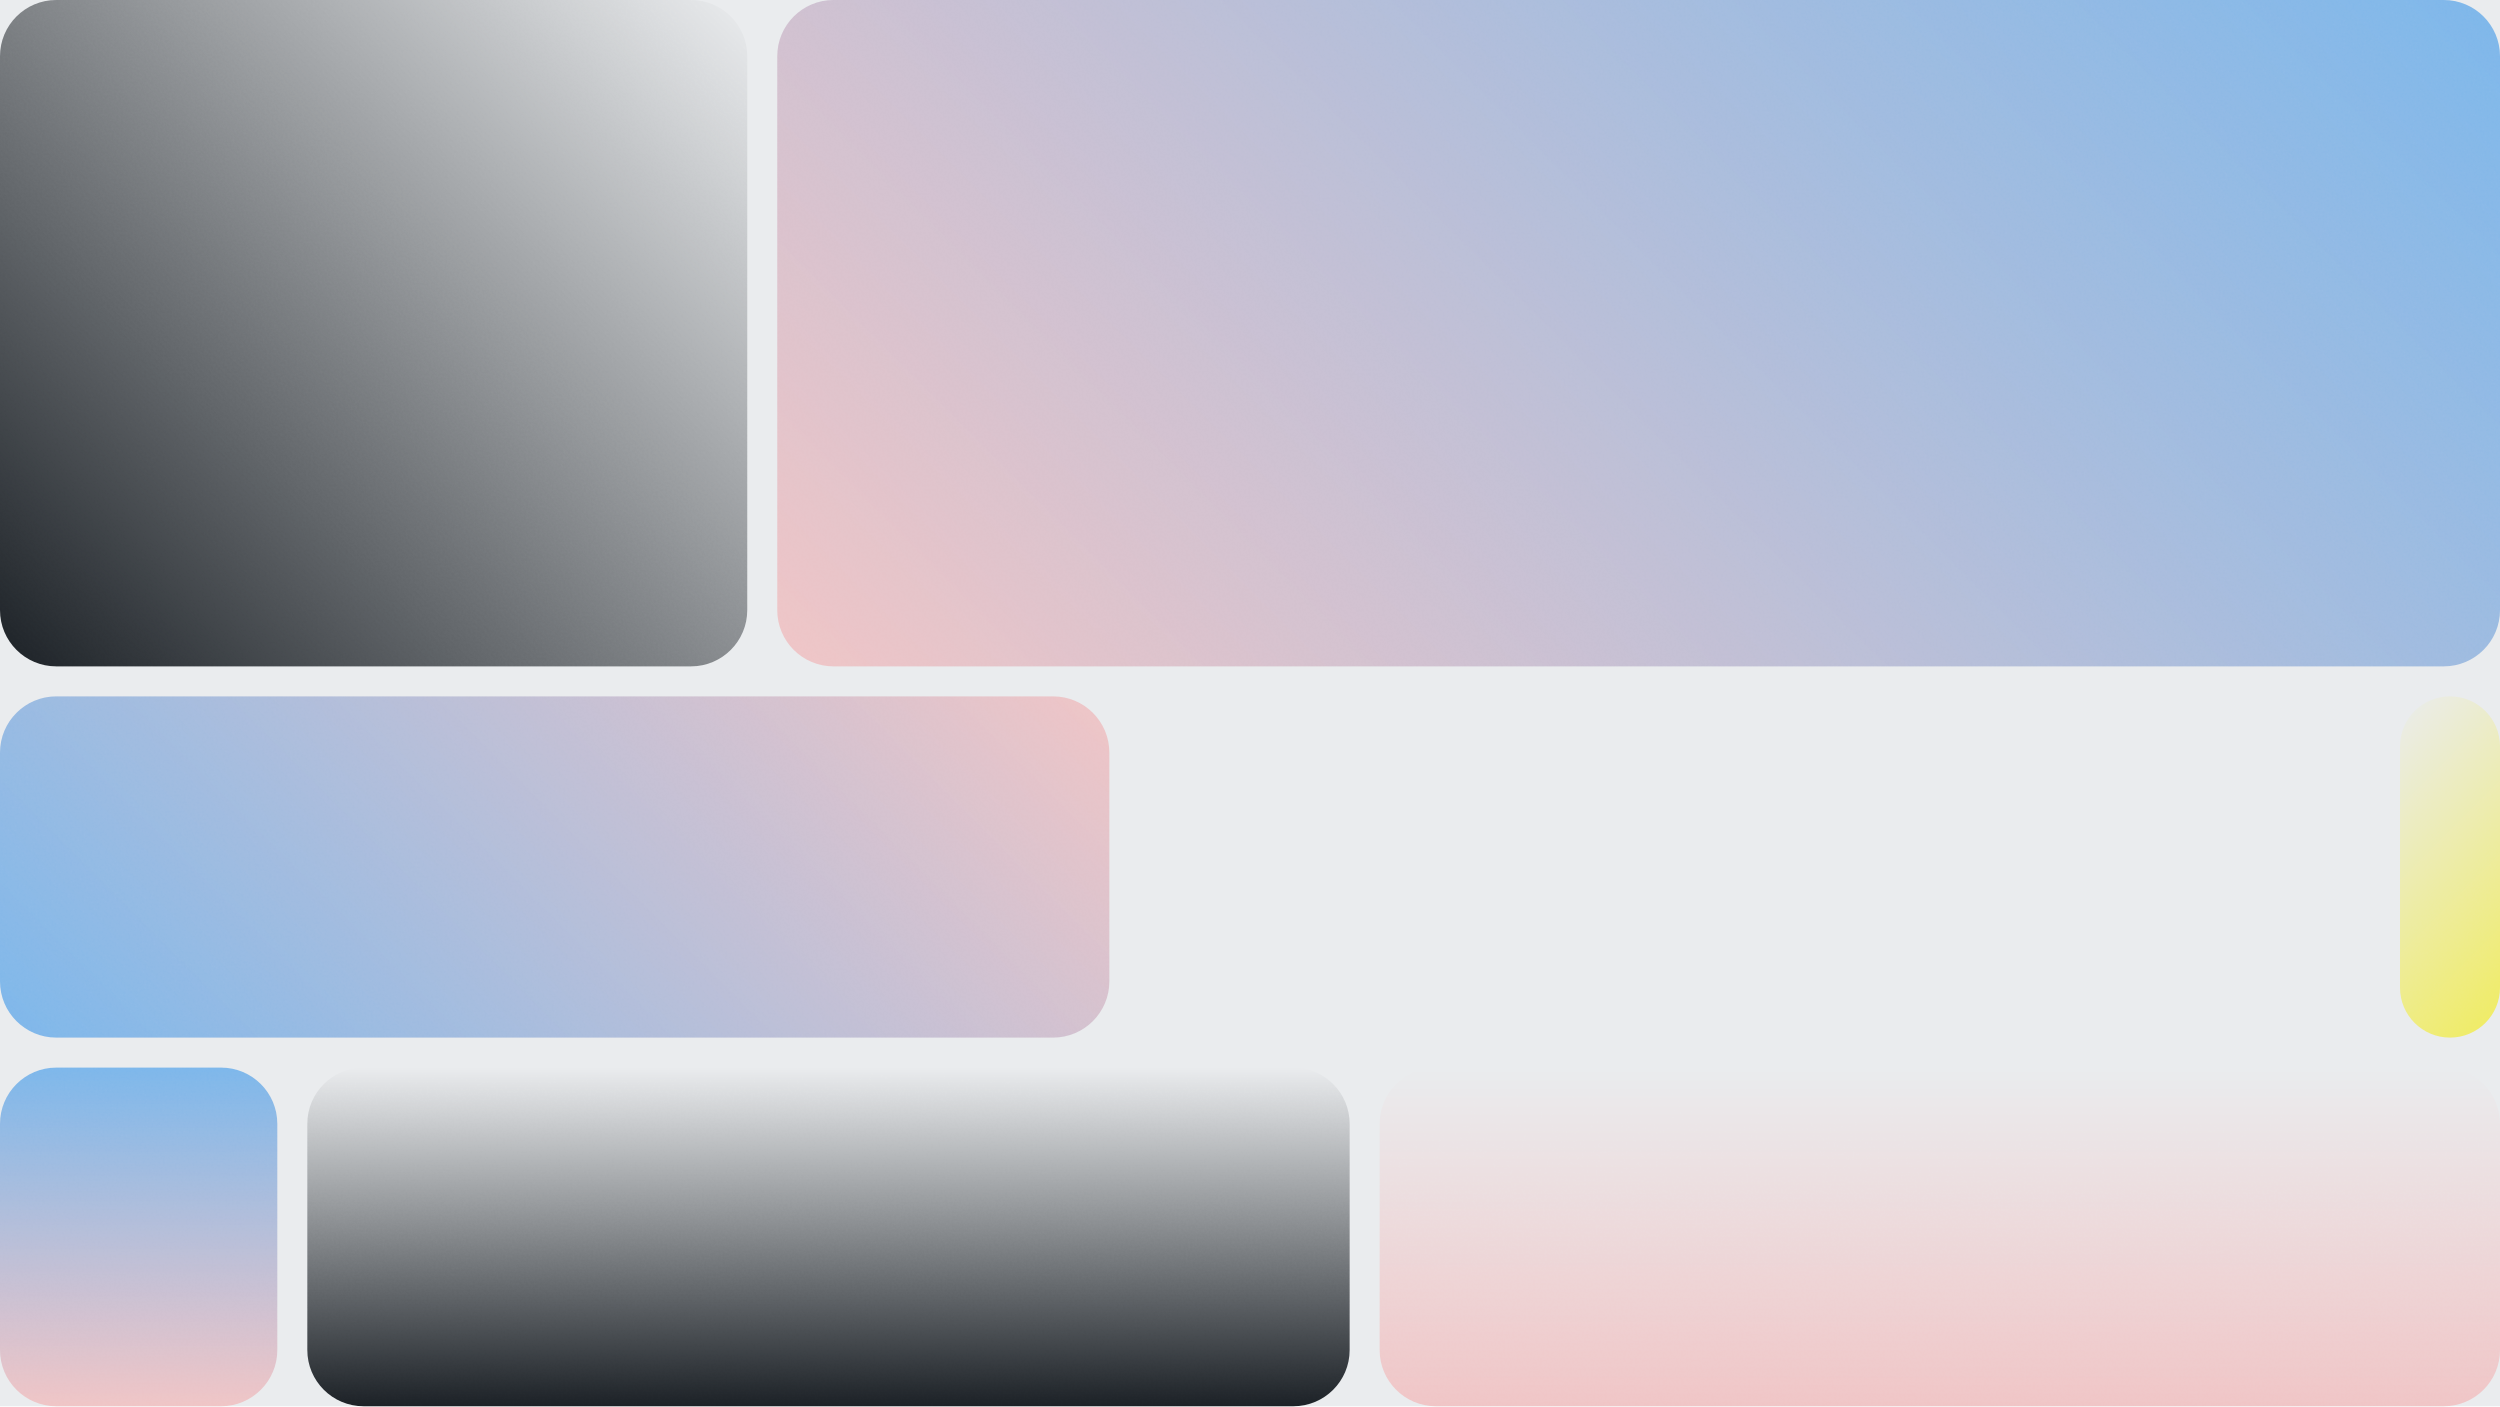
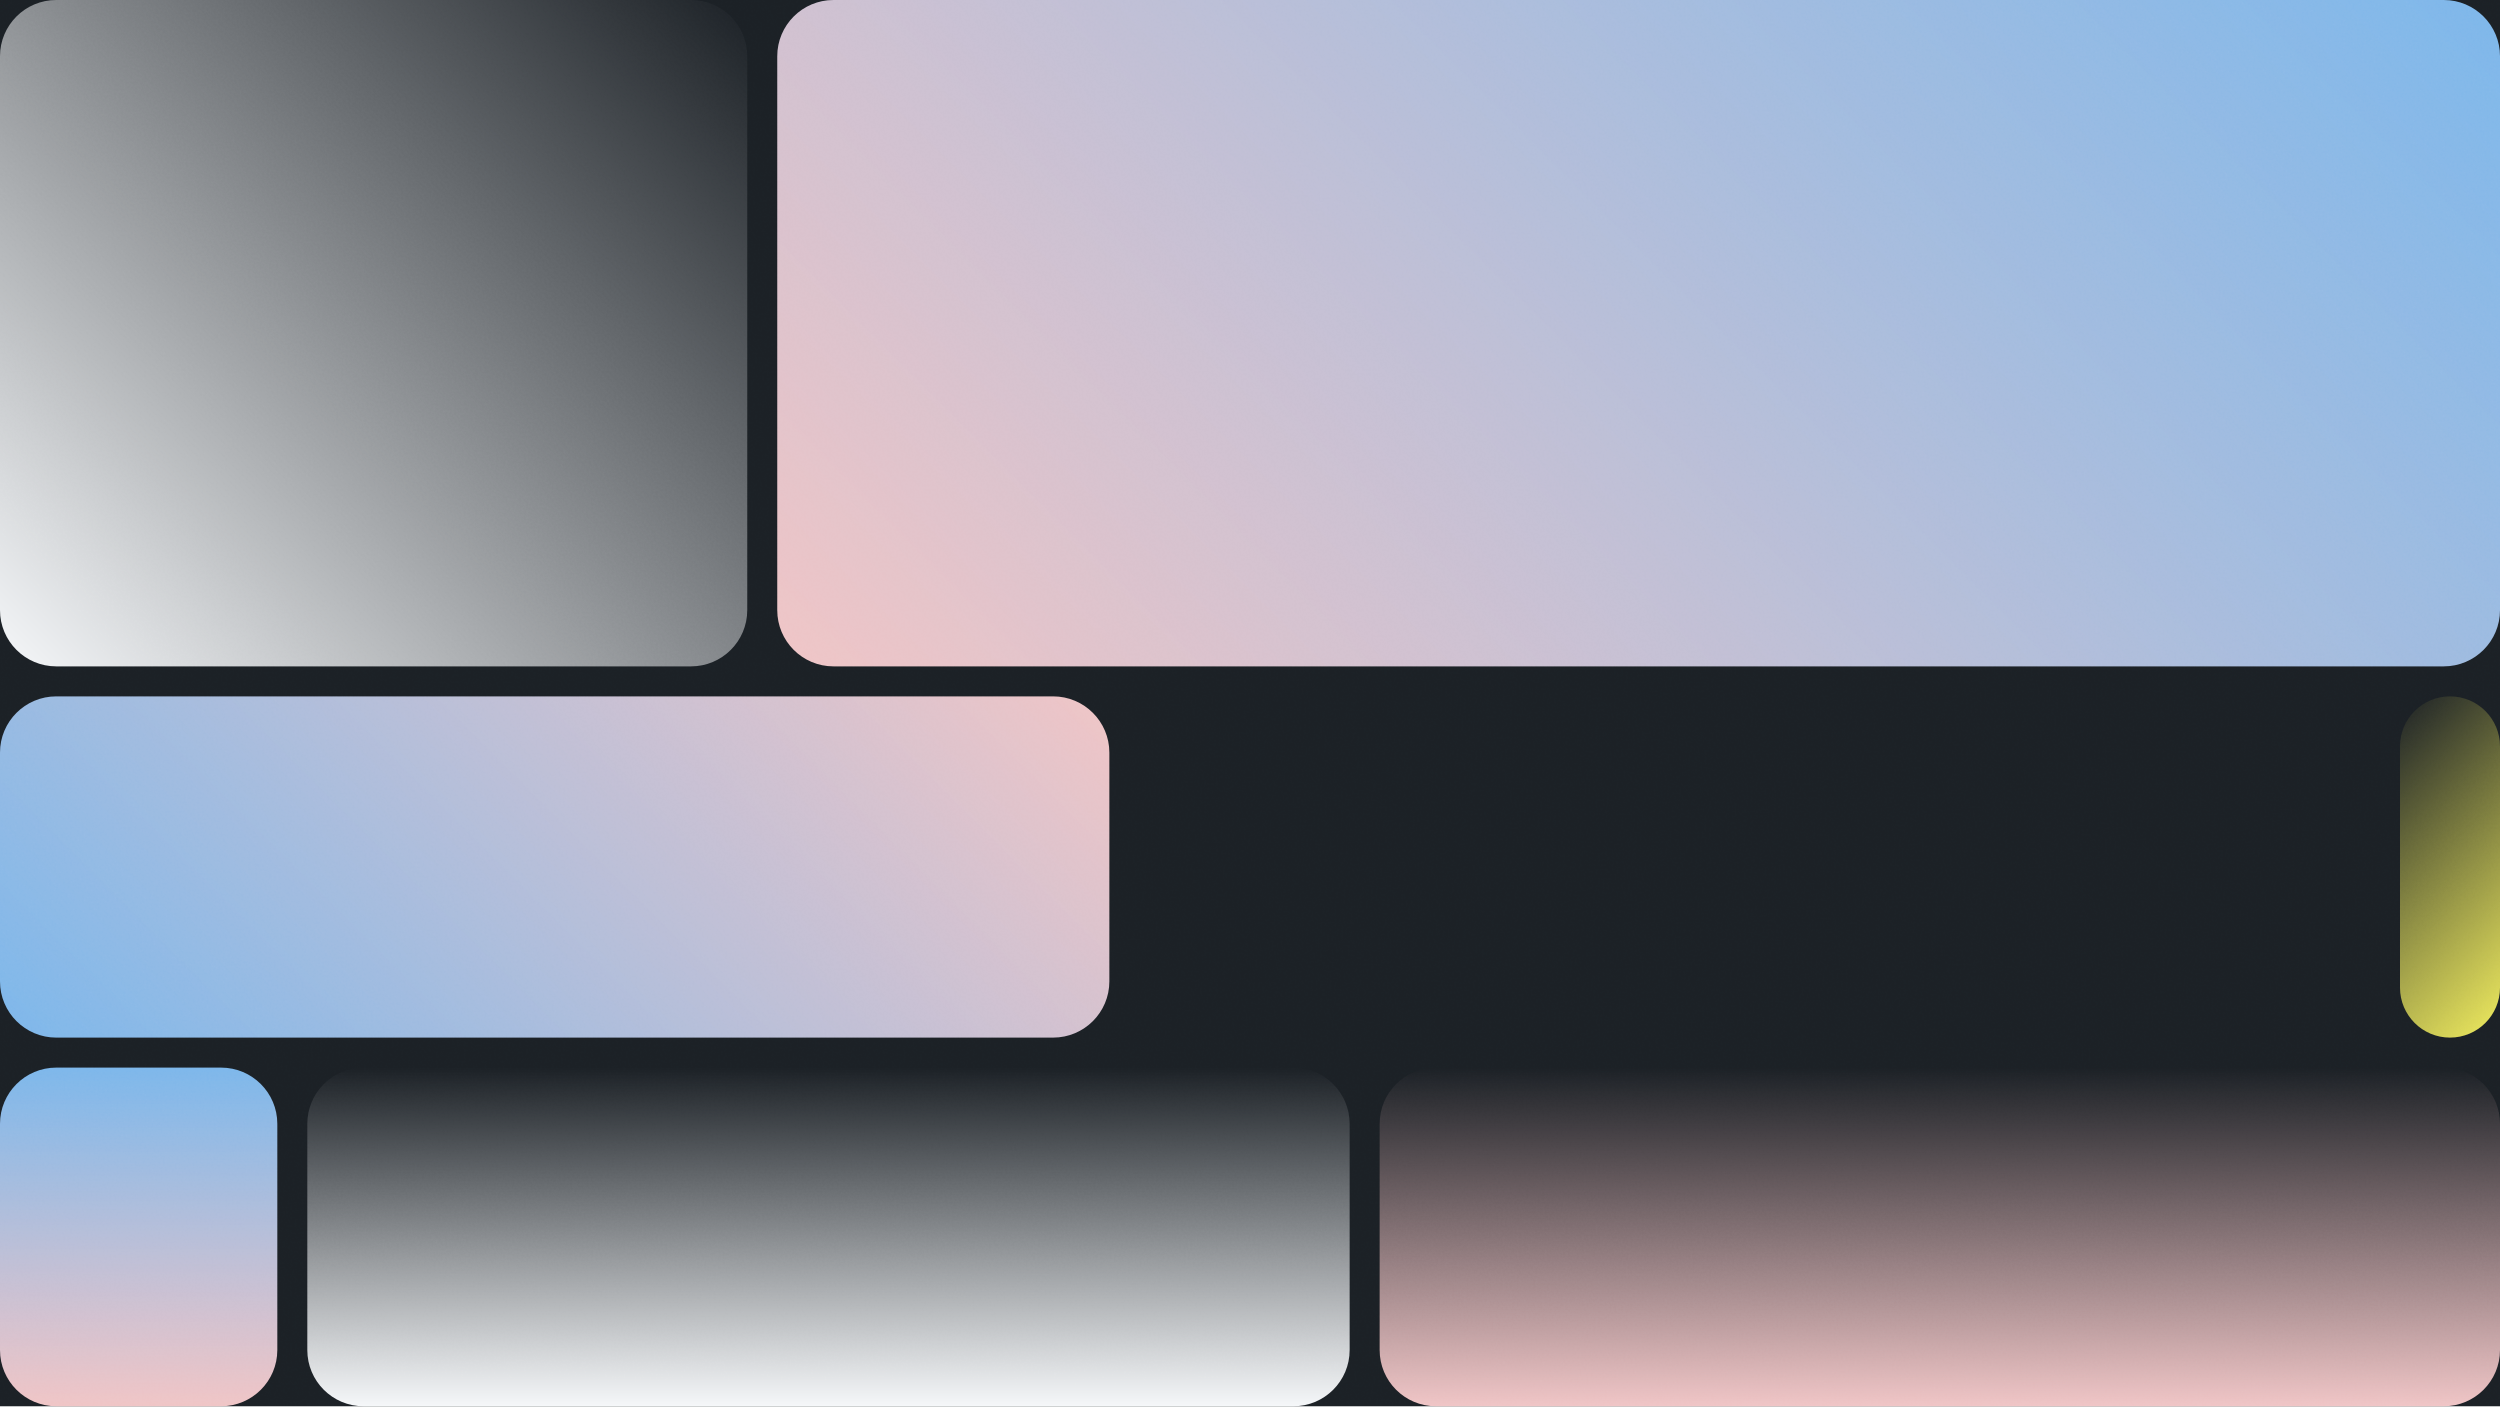
<svg xmlns="http://www.w3.org/2000/svg" preserveAspectRatio="xMidYMid slice" viewBox="0 0 1200 675" width="1200" height="675">
  <defs>
    <linearGradient id="g1" gradientUnits="userSpaceOnUse" x1="9.71" y1="329.56" x2="348.97" y2="-9.7">
-       <stop offset="0" stop-color="#1c2126" />
-       <stop offset="1" stop-color="#eaecee" />
+       <stop offset="0" stop-color="#f5f7f9" />
+       <stop offset="1" stop-color="#1c2126" />
    </linearGradient>
    <linearGradient id="g2" gradientUnits="userSpaceOnUse" x1="1073.23" y1="-126.76" x2="499.85" y2="446.62">
      <stop offset="0" stop-color="#7db7eb" />
      <stop offset="1" stop-color="#f0c5c6" />
    </linearGradient>
    <linearGradient id="g3" gradientUnits="userSpaceOnUse" x1="440.31" y1="242.09" x2="92.18" y2="590.22">
      <stop offset="0" stop-color="#f0c5c6" />
      <stop offset="1" stop-color="#7db7eb" />
    </linearGradient>
    <linearGradient id="g4" gradientUnits="userSpaceOnUse" x1="1228.95" y1="469.1" x2="1123.05" y2="363.21">
      <stop offset="0" stop-color="#f0ec5e" />
-       <stop offset="1" stop-color="#eaecee" />
+       <stop offset="1" stop-color="#1c2126" />
    </linearGradient>
    <linearGradient id="g5" gradientUnits="userSpaceOnUse" x1="66.56" y1="512.45" x2="66.56" y2="675">
      <stop offset="0" stop-color="#7db7eb" />
      <stop offset="1" stop-color="#f0c5c6" />
    </linearGradient>
    <linearGradient id="g6" gradientUnits="userSpaceOnUse" x1="397.67" y1="675" x2="397.67" y2="512.45">
-       <stop offset="0" stop-color="#1c2126" />
-       <stop offset="1" stop-color="#eaecee" />
+       <stop offset="0" stop-color="#f5f7f9" />
+       <stop offset="1" stop-color="#1c2126" />
    </linearGradient>
    <linearGradient id="g7" gradientUnits="userSpaceOnUse" x1="931.12" y1="675" x2="931.12" y2="512.45">
      <stop offset="0" stop-color="#f0c5c6" />
-       <stop offset="1" stop-color="#eaecee" />
+       <stop offset="1" stop-color="#1c2126" />
    </linearGradient>
  </defs>
-   <rect width="1200" height="675" fill="#eaecee" />
+   <rect width="1200" height="675" fill="#1c2126" />
  <rect x="0" y="0" width="358.68" height="319.86" rx="27" fill="url(#g1)" />
  <rect x="373.08" y="0" width="826.92" height="319.86" rx="27" fill="url(#g2)" />
  <rect x="0" y="334.26" width="532.49" height="163.79" rx="27" fill="url(#g3)" />
  <rect x="1152" y="334.26" width="48" height="163.79" rx="24" fill="url(#g4)" />
  <rect x="0" y="512.45" width="133.11" height="162.55" rx="27" fill="url(#g5)" />
  <rect x="147.51" y="512.45" width="500.32" height="162.55" rx="27" fill="url(#g6)" />
  <rect x="662.23" y="512.45" width="537.77" height="162.55" rx="27" fill="url(#g7)" />
  <filter id="pg" x="0" y="0" width="100%" height="100%">
    <feTurbulence type="fractalNoise" baseFrequency="0.9" numOctaves="2" seed="894" result="n" />
    <feColorMatrix in="n" type="matrix" values="0 0 0 0 0.5  0 0 0 0 0.5  0 0 0 0 0.5  0 0 0 1.6 -0.3" />
  </filter>
  <rect width="1200" height="675" filter="url(#pg)" opacity="0.05" style="mix-blend-mode:overlay" />
</svg>
